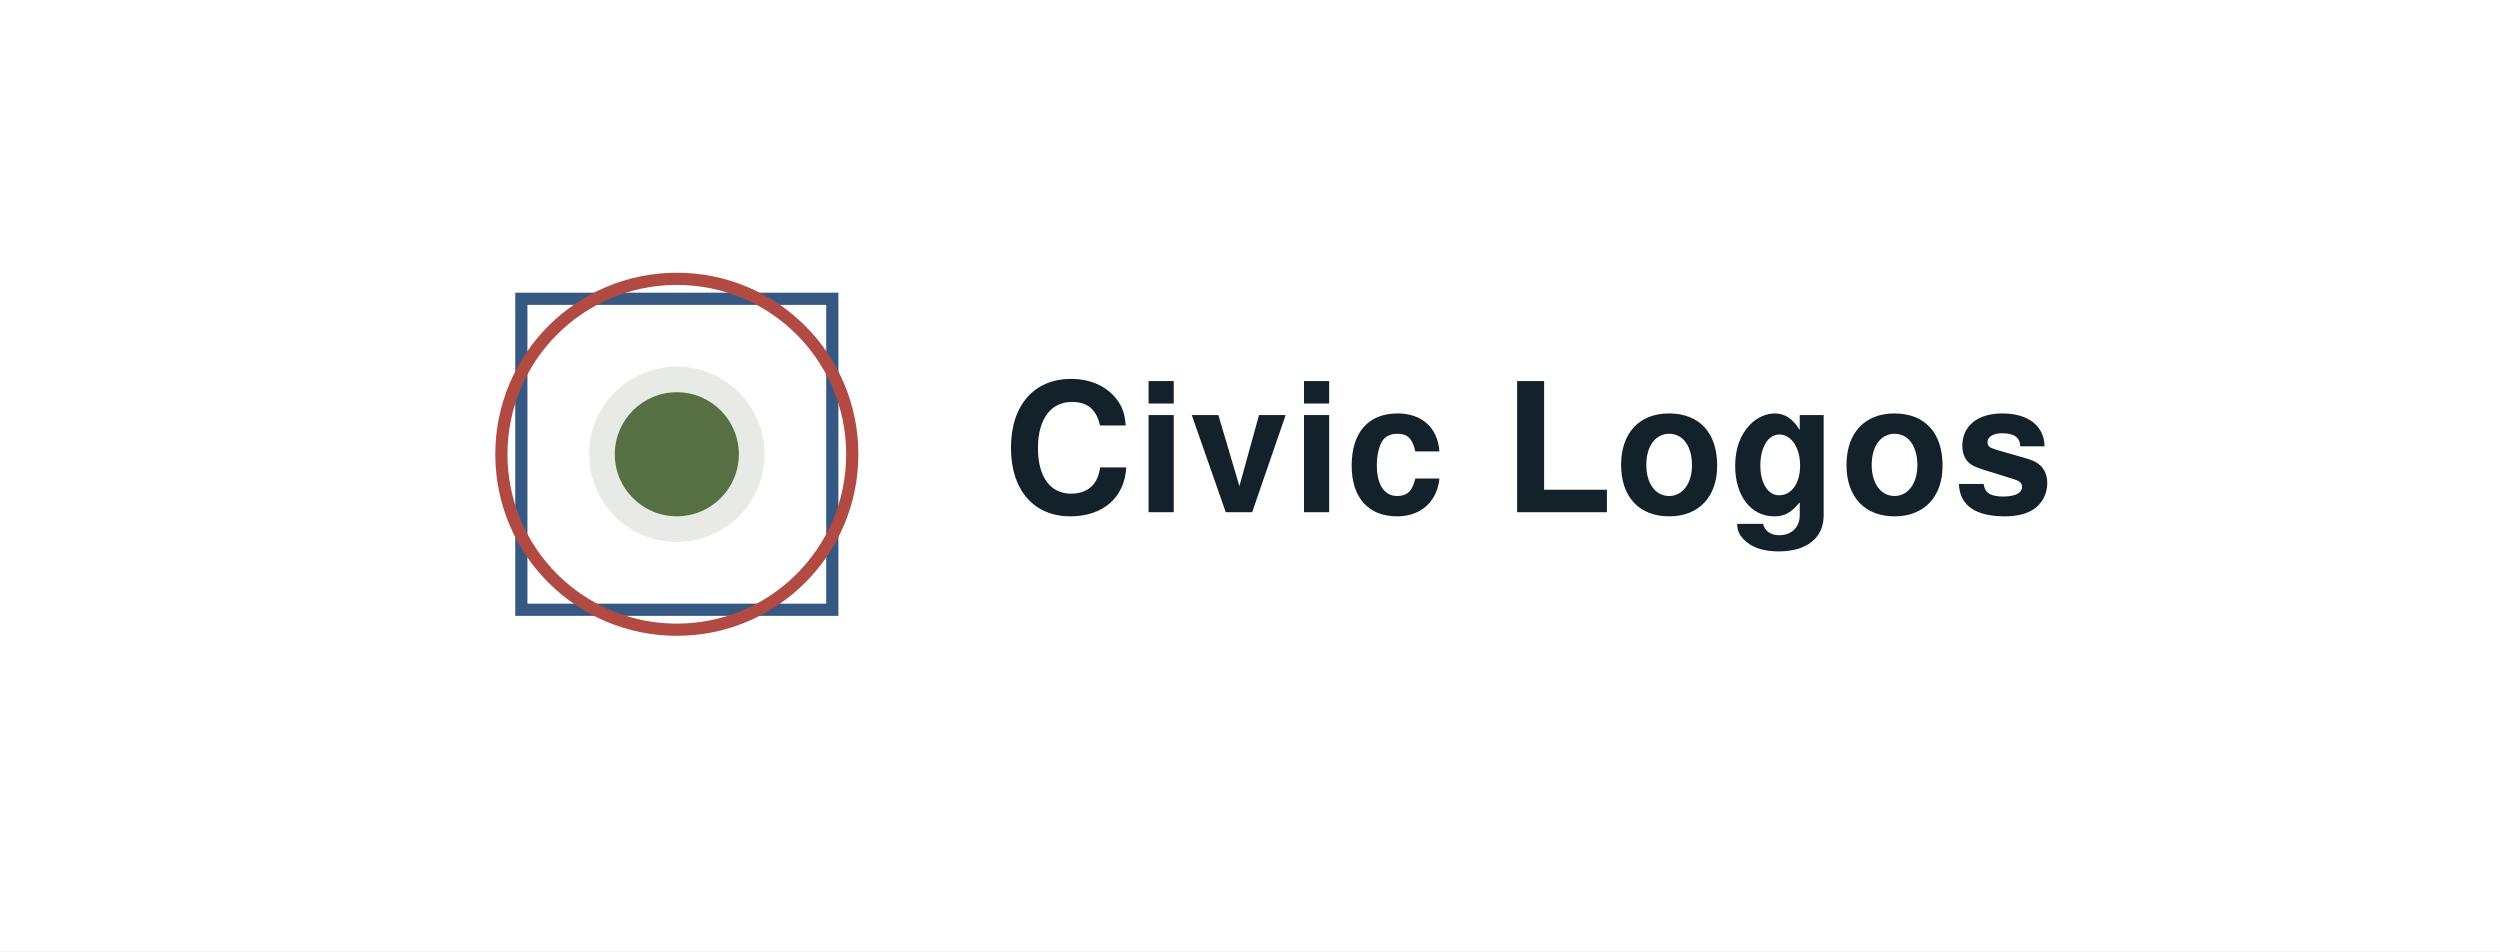
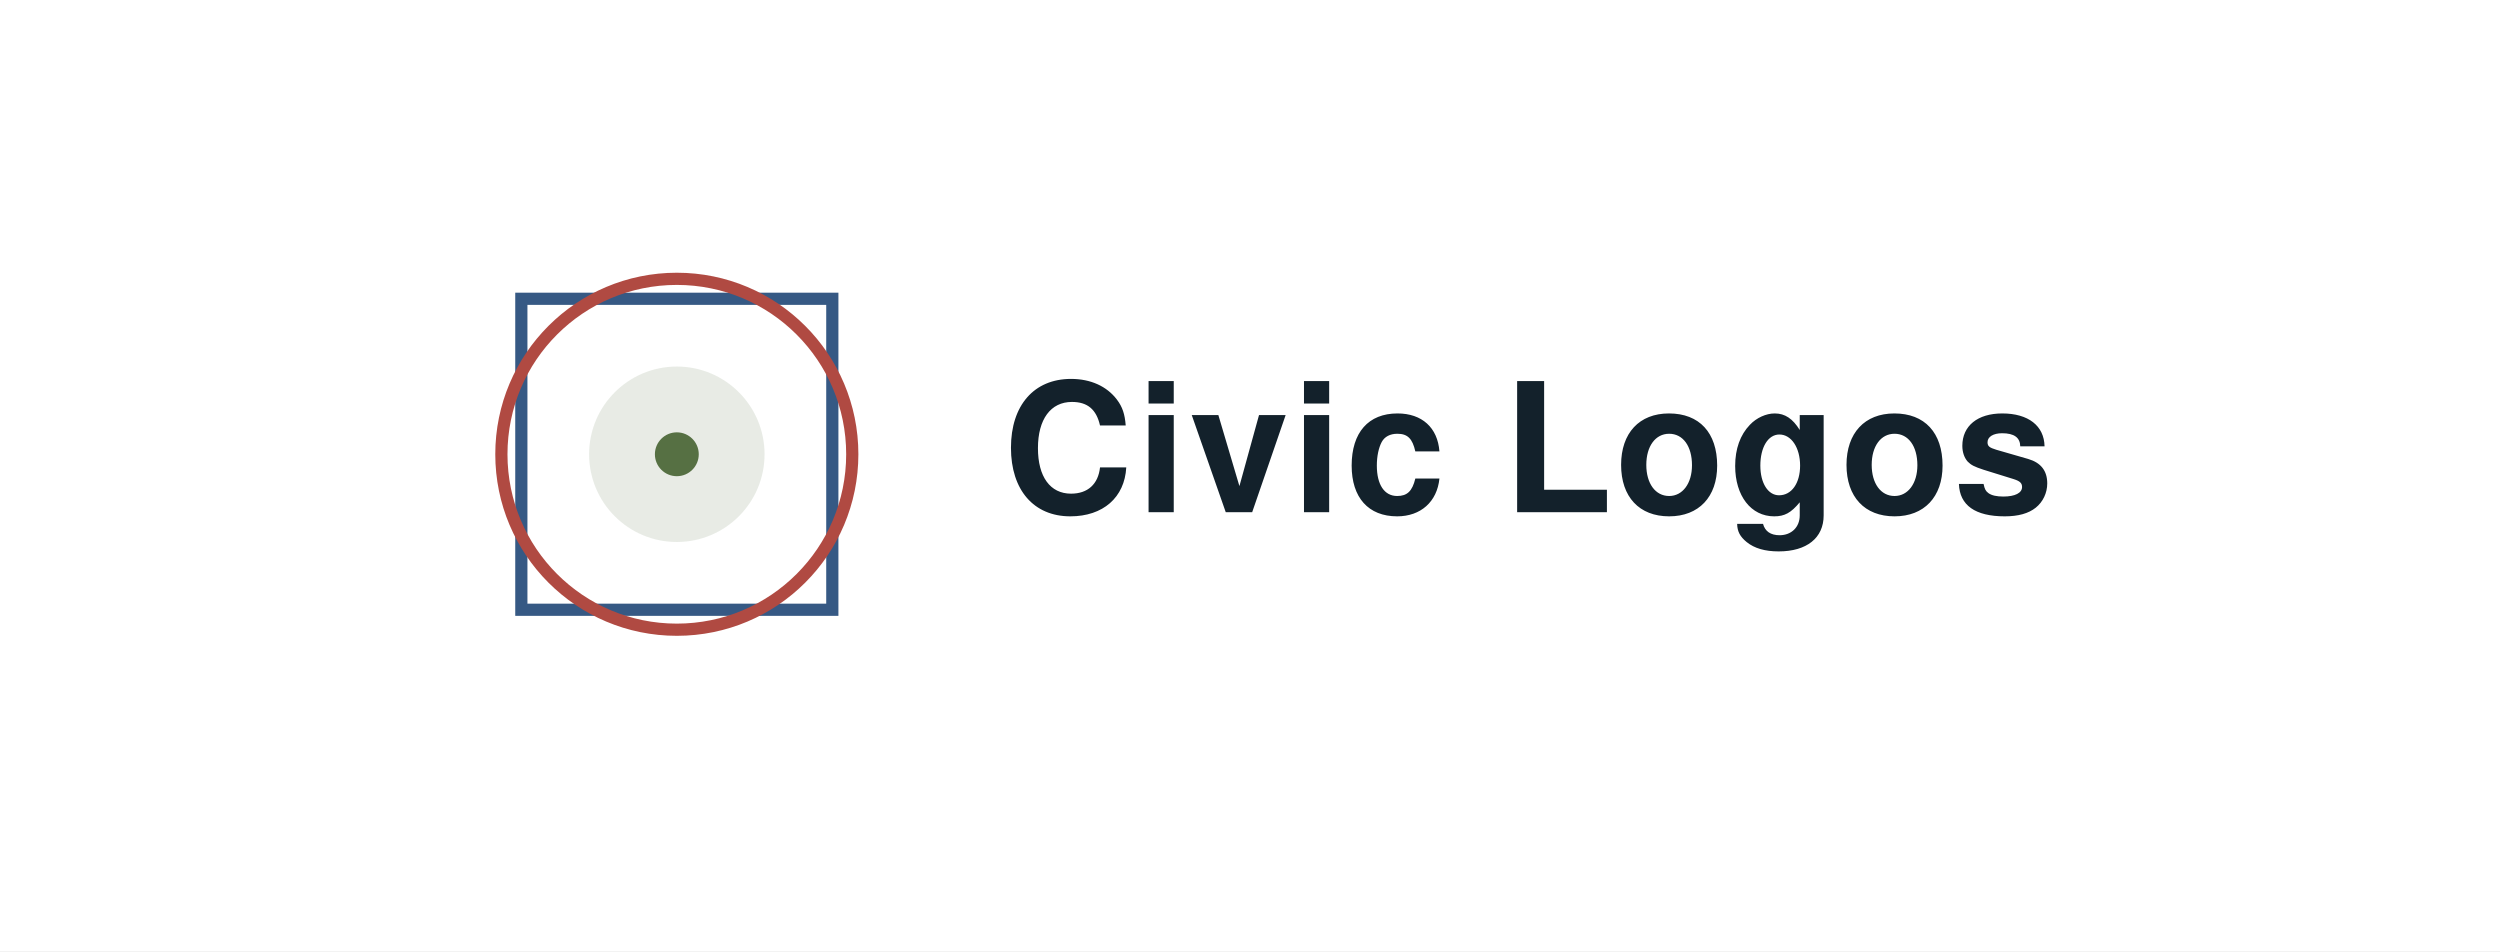
<svg xmlns="http://www.w3.org/2000/svg" width="1640" height="624" viewBox="0 0 1640 624" role="img" aria-labelledby="title desc">
  <rect width="1640" height="624" fill="#ffffff" />
  <g transform="translate(320 174)">
    <g transform="translate(0 0)">
      <rect x="22" y="22" width="204" height="204" fill="none" stroke="#365984" stroke-width="8" />
      <circle cx="124" cy="124" r="115.095" fill="none" stroke="#b04a42" stroke-width="8" />
      <circle cx="124" cy="124" r="57.547" fill="#567043" opacity="0.14" />
-       <circle cx="124" cy="124" r="40.692" fill="#567043" />
+       <circle cx="124" cy="124" r="14.387" fill="#567043" />
    </g>
    <text x="338" y="162" fill="#13212b" font-family="Helvetica Neue, Helvetica, Arial, sans-serif" font-size="118" font-weight="700" letter-spacing="0.02em">Civic Logos</text>
  </g>
</svg>
